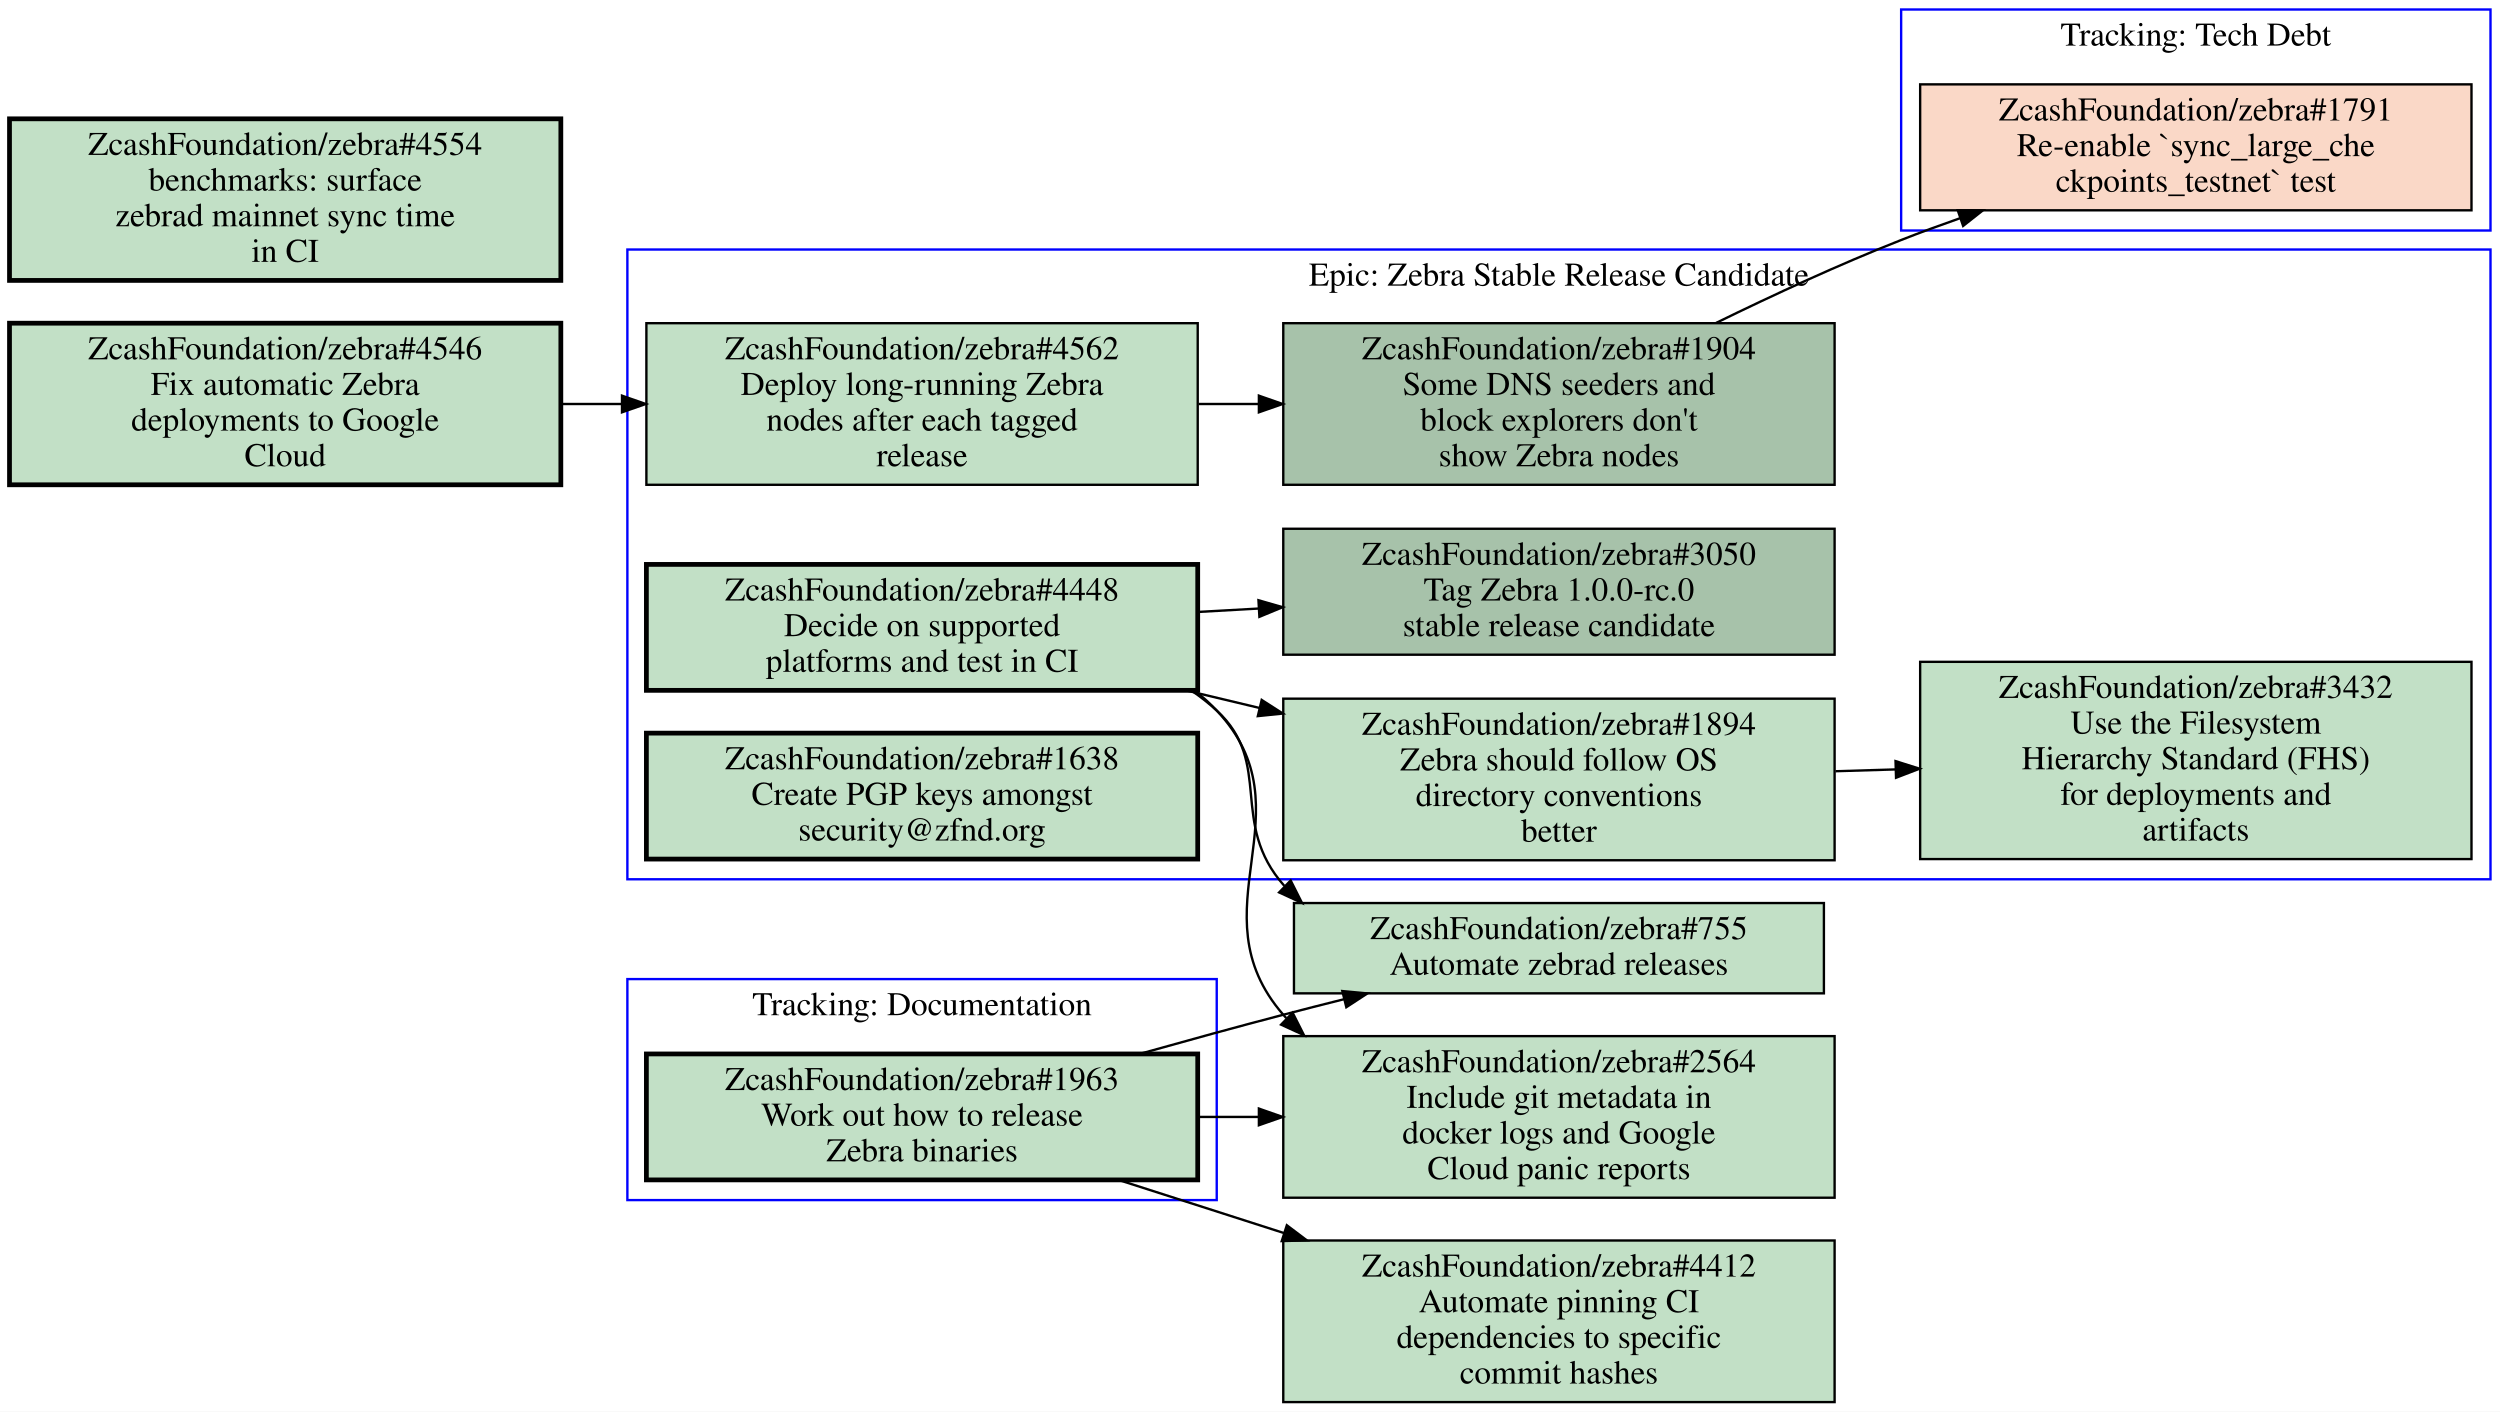
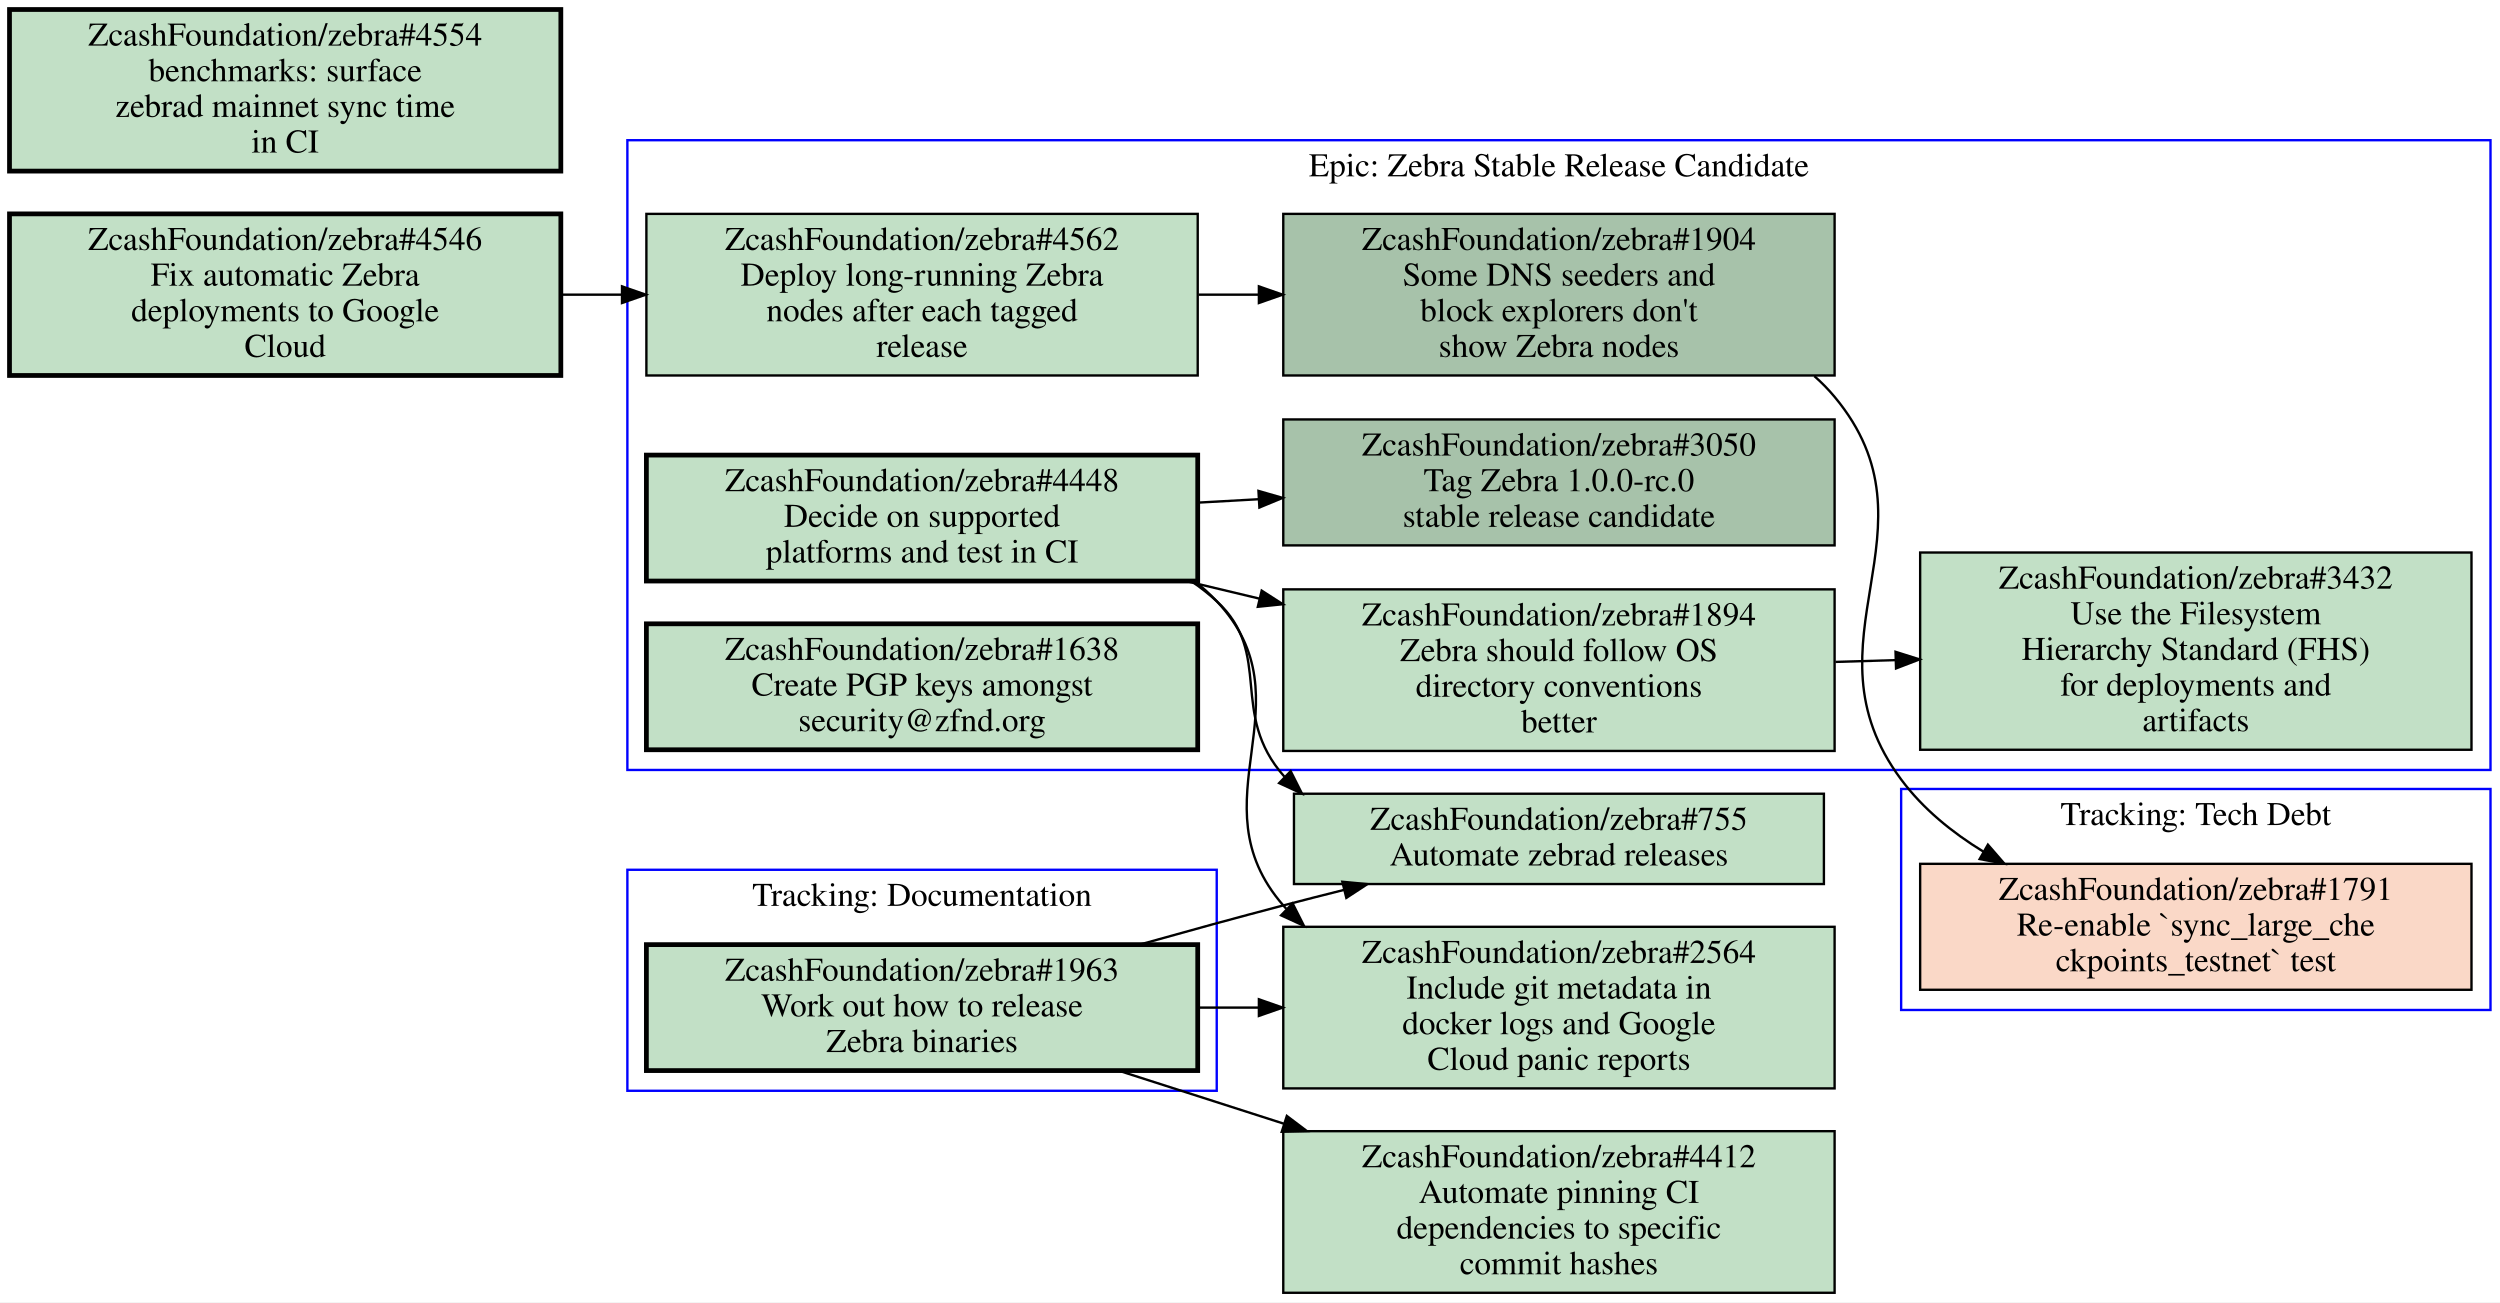
- <svg xmlns="http://www.w3.org/2000/svg" xmlns:xlink="http://www.w3.org/1999/xlink" width="1052pt" height="594pt" viewBox="0.00 0.00 1052.00 594.00">
-   <g id="graph0" class="graph" transform="scale(1 1) rotate(0) translate(4 590)">
-     <polygon fill="#ffffff" stroke="transparent" points="-4,4 -4,-590 1048,-590 1048,4 -4,4" />
+ <svg xmlns="http://www.w3.org/2000/svg" xmlns:xlink="http://www.w3.org/1999/xlink" width="1052pt" height="548pt" viewBox="0.00 0.00 1052.00 548.00">
+   <g id="graph0" class="graph" transform="scale(1 1) rotate(0) translate(4 544)">
+     <polygon fill="#ffffff" stroke="transparent" points="-4,4 -4,-544 1048,-544 1048,4 -4,4" />
    <g id="clust1" class="cluster">
-       <polygon fill="none" stroke="#0000ff" points="796,-493 796,-586 1044,-586 1044,-493 796,-493" />
-       <text text-anchor="middle" x="920" y="-570.8" font-family="Times,serif" font-size="14.00" fill="#000000">Tracking: Tech Debt</text>
+       <polygon fill="none" stroke="#0000ff" points="796,-119 796,-212 1044,-212 1044,-119 796,-119" />
+       <text text-anchor="middle" x="920" y="-196.8" font-family="Times,serif" font-size="14.00" fill="#000000">Tracking: Tech Debt</text>
    </g>
    <g id="clust2" class="cluster">
      <polygon fill="none" stroke="#0000ff" points="260,-85 260,-178 508,-178 508,-85 260,-85" />
      <text text-anchor="middle" x="384" y="-162.8" font-family="Times,serif" font-size="14.00" fill="#000000">Tracking: Documentation</text>
    </g>
    <g id="clust3" class="cluster">
      <polygon fill="none" stroke="#0000ff" points="260,-220 260,-485 1044,-485 1044,-220 260,-220" />
      <text text-anchor="middle" x="652" y="-469.8" font-family="Times,serif" font-size="14.00" fill="#000000">Epic: Zebra Stable Release Candidate</text>
    </g>
    <g id="node1" class="node closed">
      <g id="a_node1">
        <a xlink:href="https://github.com/ZcashFoundation/zebra/issues/1791" xlink:title="ZcashFoundation/zebra#1791&#10;Re-enable `sync_large_che&#10;ckpoints_testnet` test" target="_blank">
-           <polygon fill="#fad8c7" stroke="#000000" points="1036,-554.5 804,-554.5 804,-501.5 1036,-501.5 1036,-554.5" />
-           <text text-anchor="middle" x="920" y="-539.3" font-family="Times,serif" font-size="14.00" fill="#000000">ZcashFoundation/zebra#1791</text>
-           <text text-anchor="middle" x="920" y="-524.3" font-family="Times,serif" font-size="14.00" fill="#000000">Re-enable `sync_large_che</text>
-           <text text-anchor="middle" x="920" y="-509.3" font-family="Times,serif" font-size="14.00" fill="#000000">ckpoints_testnet` test</text>
+           <polygon fill="#fad8c7" stroke="#000000" points="1036,-180.5 804,-180.5 804,-127.5 1036,-127.5 1036,-180.5" />
+           <text text-anchor="middle" x="920" y="-165.3" font-family="Times,serif" font-size="14.00" fill="#000000">ZcashFoundation/zebra#1791</text>
+           <text text-anchor="middle" x="920" y="-150.3" font-family="Times,serif" font-size="14.00" fill="#000000">Re-enable `sync_large_che</text>
+           <text text-anchor="middle" x="920" y="-135.3" font-family="Times,serif" font-size="14.00" fill="#000000">ckpoints_testnet` test</text>
        </a>
      </g>
    </g>
    <g id="node2" class="node open">
      <g id="a_node2">
        <a xlink:href="https://github.com/ZcashFoundation/zebra/issues/1963" xlink:title="ZcashFoundation/zebra#1963&#10;Work out how to release&#10;Zebra binaries" target="_blank">
          <polygon fill="#c2e0c6" stroke="#000000" stroke-width="2" points="500,-146.5 268,-146.5 268,-93.5 500,-93.5 500,-146.5" />
          <text text-anchor="middle" x="384" y="-131.3" font-family="Times,serif" font-size="14.00" fill="#000000">ZcashFoundation/zebra#1963</text>
          <text text-anchor="middle" x="384" y="-116.3" font-family="Times,serif" font-size="14.00" fill="#000000">Work out how to release</text>
          <text text-anchor="middle" x="384" y="-101.3" font-family="Times,serif" font-size="14.00" fill="#000000">Zebra binaries</text>
        </a>
      </g>
    </g>
    <g id="node10" class="node open">
      <g id="a_node10">
        <a xlink:href="https://github.com/ZcashFoundation/zebra/issues/755" xlink:title="ZcashFoundation/zebra#755&#10;Automate zebrad releases" target="_blank">
          <polygon fill="#c2e0c6" stroke="#000000" points="763.5,-210 540.5,-210 540.5,-172 763.5,-172 763.5,-210" />
          <text text-anchor="middle" x="652" y="-194.8" font-family="Times,serif" font-size="14.00" fill="#000000">ZcashFoundation/zebra#755</text>
          <text text-anchor="middle" x="652" y="-179.8" font-family="Times,serif" font-size="14.00" fill="#000000">Automate zebrad releases</text>
        </a>
      </g>
    </g>
    <g id="edge5" class="edge">
      <path fill="none" stroke="#000000" d="M475.88,-146.61C495.67,-152.17 516.5,-157.89 536,-163 544.3,-165.17 552.95,-167.38 561.62,-169.55" />
      <polygon fill="#000000" stroke="#000000" points="560.852,-172.965 571.4,-171.97 562.534,-166.17 560.852,-172.965" />
    </g>
    <g id="node11" class="node open">
      <g id="a_node11">
        <a xlink:href="https://github.com/ZcashFoundation/zebra/issues/2564" xlink:title="ZcashFoundation/zebra#2564&#10;Include git metadata in&#10;docker logs and Google&#10;Cloud panic reports" target="_blank">
          <polygon fill="#c2e0c6" stroke="#000000" points="768,-154 536,-154 536,-86 768,-86 768,-154" />
          <text text-anchor="middle" x="652" y="-138.8" font-family="Times,serif" font-size="14.00" fill="#000000">ZcashFoundation/zebra#2564</text>
          <text text-anchor="middle" x="652" y="-123.8" font-family="Times,serif" font-size="14.00" fill="#000000">Include git metadata in</text>
          <text text-anchor="middle" x="652" y="-108.8" font-family="Times,serif" font-size="14.00" fill="#000000">docker logs and Google</text>
          <text text-anchor="middle" x="652" y="-93.8" font-family="Times,serif" font-size="14.00" fill="#000000">Cloud panic reports</text>
        </a>
      </g>
    </g>
    <g id="edge6" class="edge">
      <path fill="none" stroke="#000000" d="M500.38,-120C508.71,-120 517.14,-120 525.53,-120" />
      <polygon fill="#000000" stroke="#000000" points="525.74,-123.5 535.74,-120 525.74,-116.5 525.74,-123.5" />
    </g>
    <g id="node12" class="node open">
      <g id="a_node12">
        <a xlink:href="https://github.com/ZcashFoundation/zebra/issues/4412" xlink:title="ZcashFoundation/zebra#4412&#10;Automate pinning CI&#10;dependencies to specific&#10;commit hashes" target="_blank">
          <polygon fill="#c2e0c6" stroke="#000000" points="768,-68 536,-68 536,0 768,0 768,-68" />
          <text text-anchor="middle" x="652" y="-52.8" font-family="Times,serif" font-size="14.00" fill="#000000">ZcashFoundation/zebra#4412</text>
          <text text-anchor="middle" x="652" y="-37.8" font-family="Times,serif" font-size="14.00" fill="#000000">Automate pinning CI</text>
          <text text-anchor="middle" x="652" y="-22.8" font-family="Times,serif" font-size="14.00" fill="#000000">dependencies to specific</text>
          <text text-anchor="middle" x="652" y="-7.8" font-family="Times,serif" font-size="14.00" fill="#000000">commit hashes</text>
        </a>
      </g>
    </g>
    <g id="edge7" class="edge">
      <path fill="none" stroke="#000000" d="M466.6,-93.495C488.63,-86.425 512.85,-78.653 536.3,-71.126" />
      <polygon fill="#000000" stroke="#000000" points="537.497,-74.418 545.95,-68.031 535.359,-67.752 537.497,-74.418" />
    </g>
    <g id="node3" class="node open">
      <g id="a_node3">
        <a xlink:href="https://github.com/ZcashFoundation/zebra/issues/1894" xlink:title="ZcashFoundation/zebra#1894&#10;Zebra should follow OS&#10;directory conventions&#10;better" target="_blank">
          <polygon fill="#c2e0c6" stroke="#000000" points="768,-296 536,-296 536,-228 768,-228 768,-296" />
          <text text-anchor="middle" x="652" y="-280.8" font-family="Times,serif" font-size="14.00" fill="#000000">ZcashFoundation/zebra#1894</text>
          <text text-anchor="middle" x="652" y="-265.8" font-family="Times,serif" font-size="14.00" fill="#000000">Zebra should follow OS</text>
          <text text-anchor="middle" x="652" y="-250.8" font-family="Times,serif" font-size="14.00" fill="#000000">directory conventions</text>
          <text text-anchor="middle" x="652" y="-235.8" font-family="Times,serif" font-size="14.00" fill="#000000">better</text>
        </a>
      </g>
    </g>
    <g id="node4" class="node open">
      <g id="a_node4">
        <a xlink:href="https://github.com/ZcashFoundation/zebra/issues/3432" xlink:title="ZcashFoundation/zebra#3432&#10;Use the Filesystem&#10;Hierarchy Standard (FHS)&#10;for deployments and&#10;artifacts" target="_blank">
          <polygon fill="#c2e0c6" stroke="#000000" points="1036,-311.5 804,-311.5 804,-228.5 1036,-228.5 1036,-311.5" />
          <text text-anchor="middle" x="920" y="-296.3" font-family="Times,serif" font-size="14.00" fill="#000000">ZcashFoundation/zebra#3432</text>
          <text text-anchor="middle" x="920" y="-281.3" font-family="Times,serif" font-size="14.00" fill="#000000">Use the Filesystem</text>
          <text text-anchor="middle" x="920" y="-266.3" font-family="Times,serif" font-size="14.00" fill="#000000">Hierarchy Standard (FHS)</text>
          <text text-anchor="middle" x="920" y="-251.3" font-family="Times,serif" font-size="14.00" fill="#000000">for deployments and</text>
          <text text-anchor="middle" x="920" y="-236.3" font-family="Times,serif" font-size="14.00" fill="#000000">artifacts</text>
        </a>
      </g>
    </g>
    <g id="edge1" class="edge">
      <path fill="none" stroke="#000000" d="M768.38,-265.47C776.71,-265.72 785.14,-265.97 793.53,-266.22" />
      <polygon fill="#000000" stroke="#000000" points="793.638,-269.725 803.74,-266.53 793.851,-262.728 793.638,-269.725" />
    </g>
    <g id="node5" class="node open">
      <g id="a_node5">
        <a xlink:href="https://github.com/ZcashFoundation/zebra/issues/3050" xlink:title="ZcashFoundation/zebra#3050&#10;Tag Zebra 1.0.0-rc.0&#10;stable release candidate" target="_blank">
          <polygon fill="#a7c2aa" stroke="#000000" points="768,-367.5 536,-367.5 536,-314.5 768,-314.5 768,-367.5" />
          <text text-anchor="middle" x="652" y="-352.3" font-family="Times,serif" font-size="14.00" fill="#000000">ZcashFoundation/zebra#3050</text>
          <text text-anchor="middle" x="652" y="-337.3" font-family="Times,serif" font-size="14.00" fill="#000000">Tag Zebra 1.0.0-rc.0</text>
          <text text-anchor="middle" x="652" y="-322.3" font-family="Times,serif" font-size="14.00" fill="#000000">stable release candidate</text>
        </a>
      </g>
    </g>
    <g id="node6" class="node open">
      <g id="a_node6">
        <a xlink:href="https://github.com/ZcashFoundation/zebra/issues/1904" xlink:title="ZcashFoundation/zebra#1904&#10;Some DNS seeders and&#10;block explorers don't&#10;show Zebra nodes" target="_blank">
          <polygon fill="#a7c2aa" stroke="#000000" points="768,-454 536,-454 536,-386 768,-386 768,-454" />
          <text text-anchor="middle" x="652" y="-438.8" font-family="Times,serif" font-size="14.00" fill="#000000">ZcashFoundation/zebra#1904</text>
          <text text-anchor="middle" x="652" y="-423.8" font-family="Times,serif" font-size="14.00" fill="#000000">Some DNS seeders and</text>
          <text text-anchor="middle" x="652" y="-408.8" font-family="Times,serif" font-size="14.00" fill="#000000">block explorers don't</text>
          <text text-anchor="middle" x="652" y="-393.8" font-family="Times,serif" font-size="14.00" fill="#000000">show Zebra nodes</text>
        </a>
      </g>
    </g>
    <g id="edge8" class="edge">
-       <path fill="none" stroke="#000000" d="M718.16,-454.13C742.32,-465.94 770.08,-478.78 796,-489 804.01,-492.16 812.38,-495.24 820.84,-498.2" />
-       <polygon fill="#000000" stroke="#000000" points="819.805,-501.545 830.4,-501.49 822.083,-494.926 819.805,-501.545" />
+       <path fill="none" stroke="#000000" d="M759.47,-385.74C762.53,-383.05 765.39,-380.14 768,-377 814.46,-321.17 752.65,-274.27 796,-216 805.13,-203.72 817.38,-193.72 830.63,-185.62" />
+       <polygon fill="#000000" stroke="#000000" points="832.511,-188.576 839.45,-180.57 829.033,-182.501 832.511,-188.576" />
    </g>
    <g id="node7" class="node open">
      <g id="a_node7">
        <a xlink:href="https://github.com/ZcashFoundation/zebra/issues/4448" xlink:title="ZcashFoundation/zebra#4448&#10;Decide on supported&#10;platforms and test in CI" target="_blank">
          <polygon fill="#c2e0c6" stroke="#000000" stroke-width="2" points="500,-352.5 268,-352.5 268,-299.5 500,-299.5 500,-352.5" />
          <text text-anchor="middle" x="384" y="-337.3" font-family="Times,serif" font-size="14.00" fill="#000000">ZcashFoundation/zebra#4448</text>
          <text text-anchor="middle" x="384" y="-322.3" font-family="Times,serif" font-size="14.00" fill="#000000">Decide on supported</text>
          <text text-anchor="middle" x="384" y="-307.3" font-family="Times,serif" font-size="14.00" fill="#000000">platforms and test in CI</text>
        </a>
      </g>
    </g>
    <g id="edge2" class="edge">
      <path fill="none" stroke="#000000" d="M495.33,-299.41C505.46,-296.99 515.78,-294.53 526.03,-292.08" />
      <polygon fill="#000000" stroke="#000000" points="526.916,-295.467 535.83,-289.74 525.29,-288.658 526.916,-295.467" />
    </g>
    <g id="edge3" class="edge">
      <path fill="none" stroke="#000000" d="M500.38,-332.51C508.71,-332.98 517.14,-333.45 525.53,-333.92" />
      <polygon fill="#000000" stroke="#000000" points="525.56,-337.427 535.74,-334.49 525.951,-330.438 525.56,-337.427" />
    </g>
    <g id="edge9" class="edge">
      <path fill="none" stroke="#000000" d="M497.46,-299.33C501.18,-296.8 504.71,-294.03 508,-291 532.02,-268.87 512.86,-243.78 536.46,-217.2" />
      <polygon fill="#000000" stroke="#000000" points="539.114,-219.502 543.88,-210.04 534.254,-214.465 539.114,-219.502" />
    </g>
    <g id="edge10" class="edge">
      <path fill="none" stroke="#000000" d="M498.82,-299.3C502.09,-296.77 505.16,-294.01 508,-291 547.93,-248.61 497.8,-206.95 536,-163 536.42,-162.52 536.84,-162.04 537.27,-161.57" />
      <polygon fill="#000000" stroke="#000000" points="539.932,-163.866 544.71,-154.41 535.078,-158.822 539.932,-163.866" />
    </g>
    <g id="node8" class="node open">
      <g id="a_node8">
        <a xlink:href="https://github.com/ZcashFoundation/zebra/issues/4562" xlink:title="ZcashFoundation/zebra#4562&#10;Deploy long-running Zebra&#10;nodes after each tagged&#10;release" target="_blank">
          <polygon fill="#c2e0c6" stroke="#000000" points="500,-454 268,-454 268,-386 500,-386 500,-454" />
          <text text-anchor="middle" x="384" y="-438.8" font-family="Times,serif" font-size="14.00" fill="#000000">ZcashFoundation/zebra#4562</text>
          <text text-anchor="middle" x="384" y="-423.8" font-family="Times,serif" font-size="14.00" fill="#000000">Deploy long-running Zebra</text>
          <text text-anchor="middle" x="384" y="-408.8" font-family="Times,serif" font-size="14.00" fill="#000000">nodes after each tagged</text>
          <text text-anchor="middle" x="384" y="-393.8" font-family="Times,serif" font-size="14.00" fill="#000000">release</text>
        </a>
      </g>
    </g>
    <g id="edge4" class="edge">
      <path fill="none" stroke="#000000" d="M500.38,-420C508.71,-420 517.14,-420 525.53,-420" />
      <polygon fill="#000000" stroke="#000000" points="525.74,-423.5 535.74,-420 525.74,-416.5 525.74,-423.5" />
    </g>
    <g id="node9" class="node open">
      <g id="a_node9">
        <a xlink:href="https://github.com/ZcashFoundation/zebra/issues/1638" xlink:title="ZcashFoundation/zebra#1638&#10;Create PGP keys amongst&#10;security@zfnd.org" target="_blank">
          <polygon fill="#c2e0c6" stroke="#000000" stroke-width="2" points="500,-281.5 268,-281.5 268,-228.5 500,-228.5 500,-281.5" />
          <text text-anchor="middle" x="384" y="-266.3" font-family="Times,serif" font-size="14.00" fill="#000000">ZcashFoundation/zebra#1638</text>
          <text text-anchor="middle" x="384" y="-251.3" font-family="Times,serif" font-size="14.00" fill="#000000">Create PGP keys amongst</text>
          <text text-anchor="middle" x="384" y="-236.3" font-family="Times,serif" font-size="14.00" fill="#000000">security@zfnd.org</text>
        </a>
      </g>
    </g>
    <g id="node13" class="node open">
      <g id="a_node13">
        <a xlink:href="https://github.com/ZcashFoundation/zebra/issues/4554" xlink:title="ZcashFoundation/zebra#4554&#10;benchmarks: surface&#10;zebrad mainnet sync time&#10;in CI" target="_blank">
          <polygon fill="#c2e0c6" stroke="#000000" stroke-width="2" points="232,-540 0,-540 0,-472 232,-472 232,-540" />
          <text text-anchor="middle" x="116" y="-524.8" font-family="Times,serif" font-size="14.00" fill="#000000">ZcashFoundation/zebra#4554</text>
          <text text-anchor="middle" x="116" y="-509.8" font-family="Times,serif" font-size="14.00" fill="#000000">benchmarks: surface</text>
          <text text-anchor="middle" x="116" y="-494.8" font-family="Times,serif" font-size="14.00" fill="#000000">zebrad mainnet sync time</text>
          <text text-anchor="middle" x="116" y="-479.8" font-family="Times,serif" font-size="14.00" fill="#000000">in CI</text>
        </a>
      </g>
    </g>
    <g id="node14" class="node open">
      <g id="a_node14">
        <a xlink:href="https://github.com/ZcashFoundation/zebra/issues/4546" xlink:title="ZcashFoundation/zebra#4546&#10;Fix automatic Zebra&#10;deployments to Google&#10;Cloud" target="_blank">
          <polygon fill="#c2e0c6" stroke="#000000" stroke-width="2" points="232,-454 0,-454 0,-386 232,-386 232,-454" />
          <text text-anchor="middle" x="116" y="-438.8" font-family="Times,serif" font-size="14.00" fill="#000000">ZcashFoundation/zebra#4546</text>
          <text text-anchor="middle" x="116" y="-423.8" font-family="Times,serif" font-size="14.00" fill="#000000">Fix automatic Zebra</text>
          <text text-anchor="middle" x="116" y="-408.8" font-family="Times,serif" font-size="14.00" fill="#000000">deployments to Google</text>
          <text text-anchor="middle" x="116" y="-393.8" font-family="Times,serif" font-size="14.00" fill="#000000">Cloud</text>
        </a>
      </g>
    </g>
    <g id="edge11" class="edge">
      <path fill="none" stroke="#000000" d="M232.38,-420C240.71,-420 249.14,-420 257.53,-420" />
      <polygon fill="#000000" stroke="#000000" points="257.74,-423.5 267.74,-420 257.74,-416.5 257.74,-423.5" />
    </g>
  </g>
</svg>
